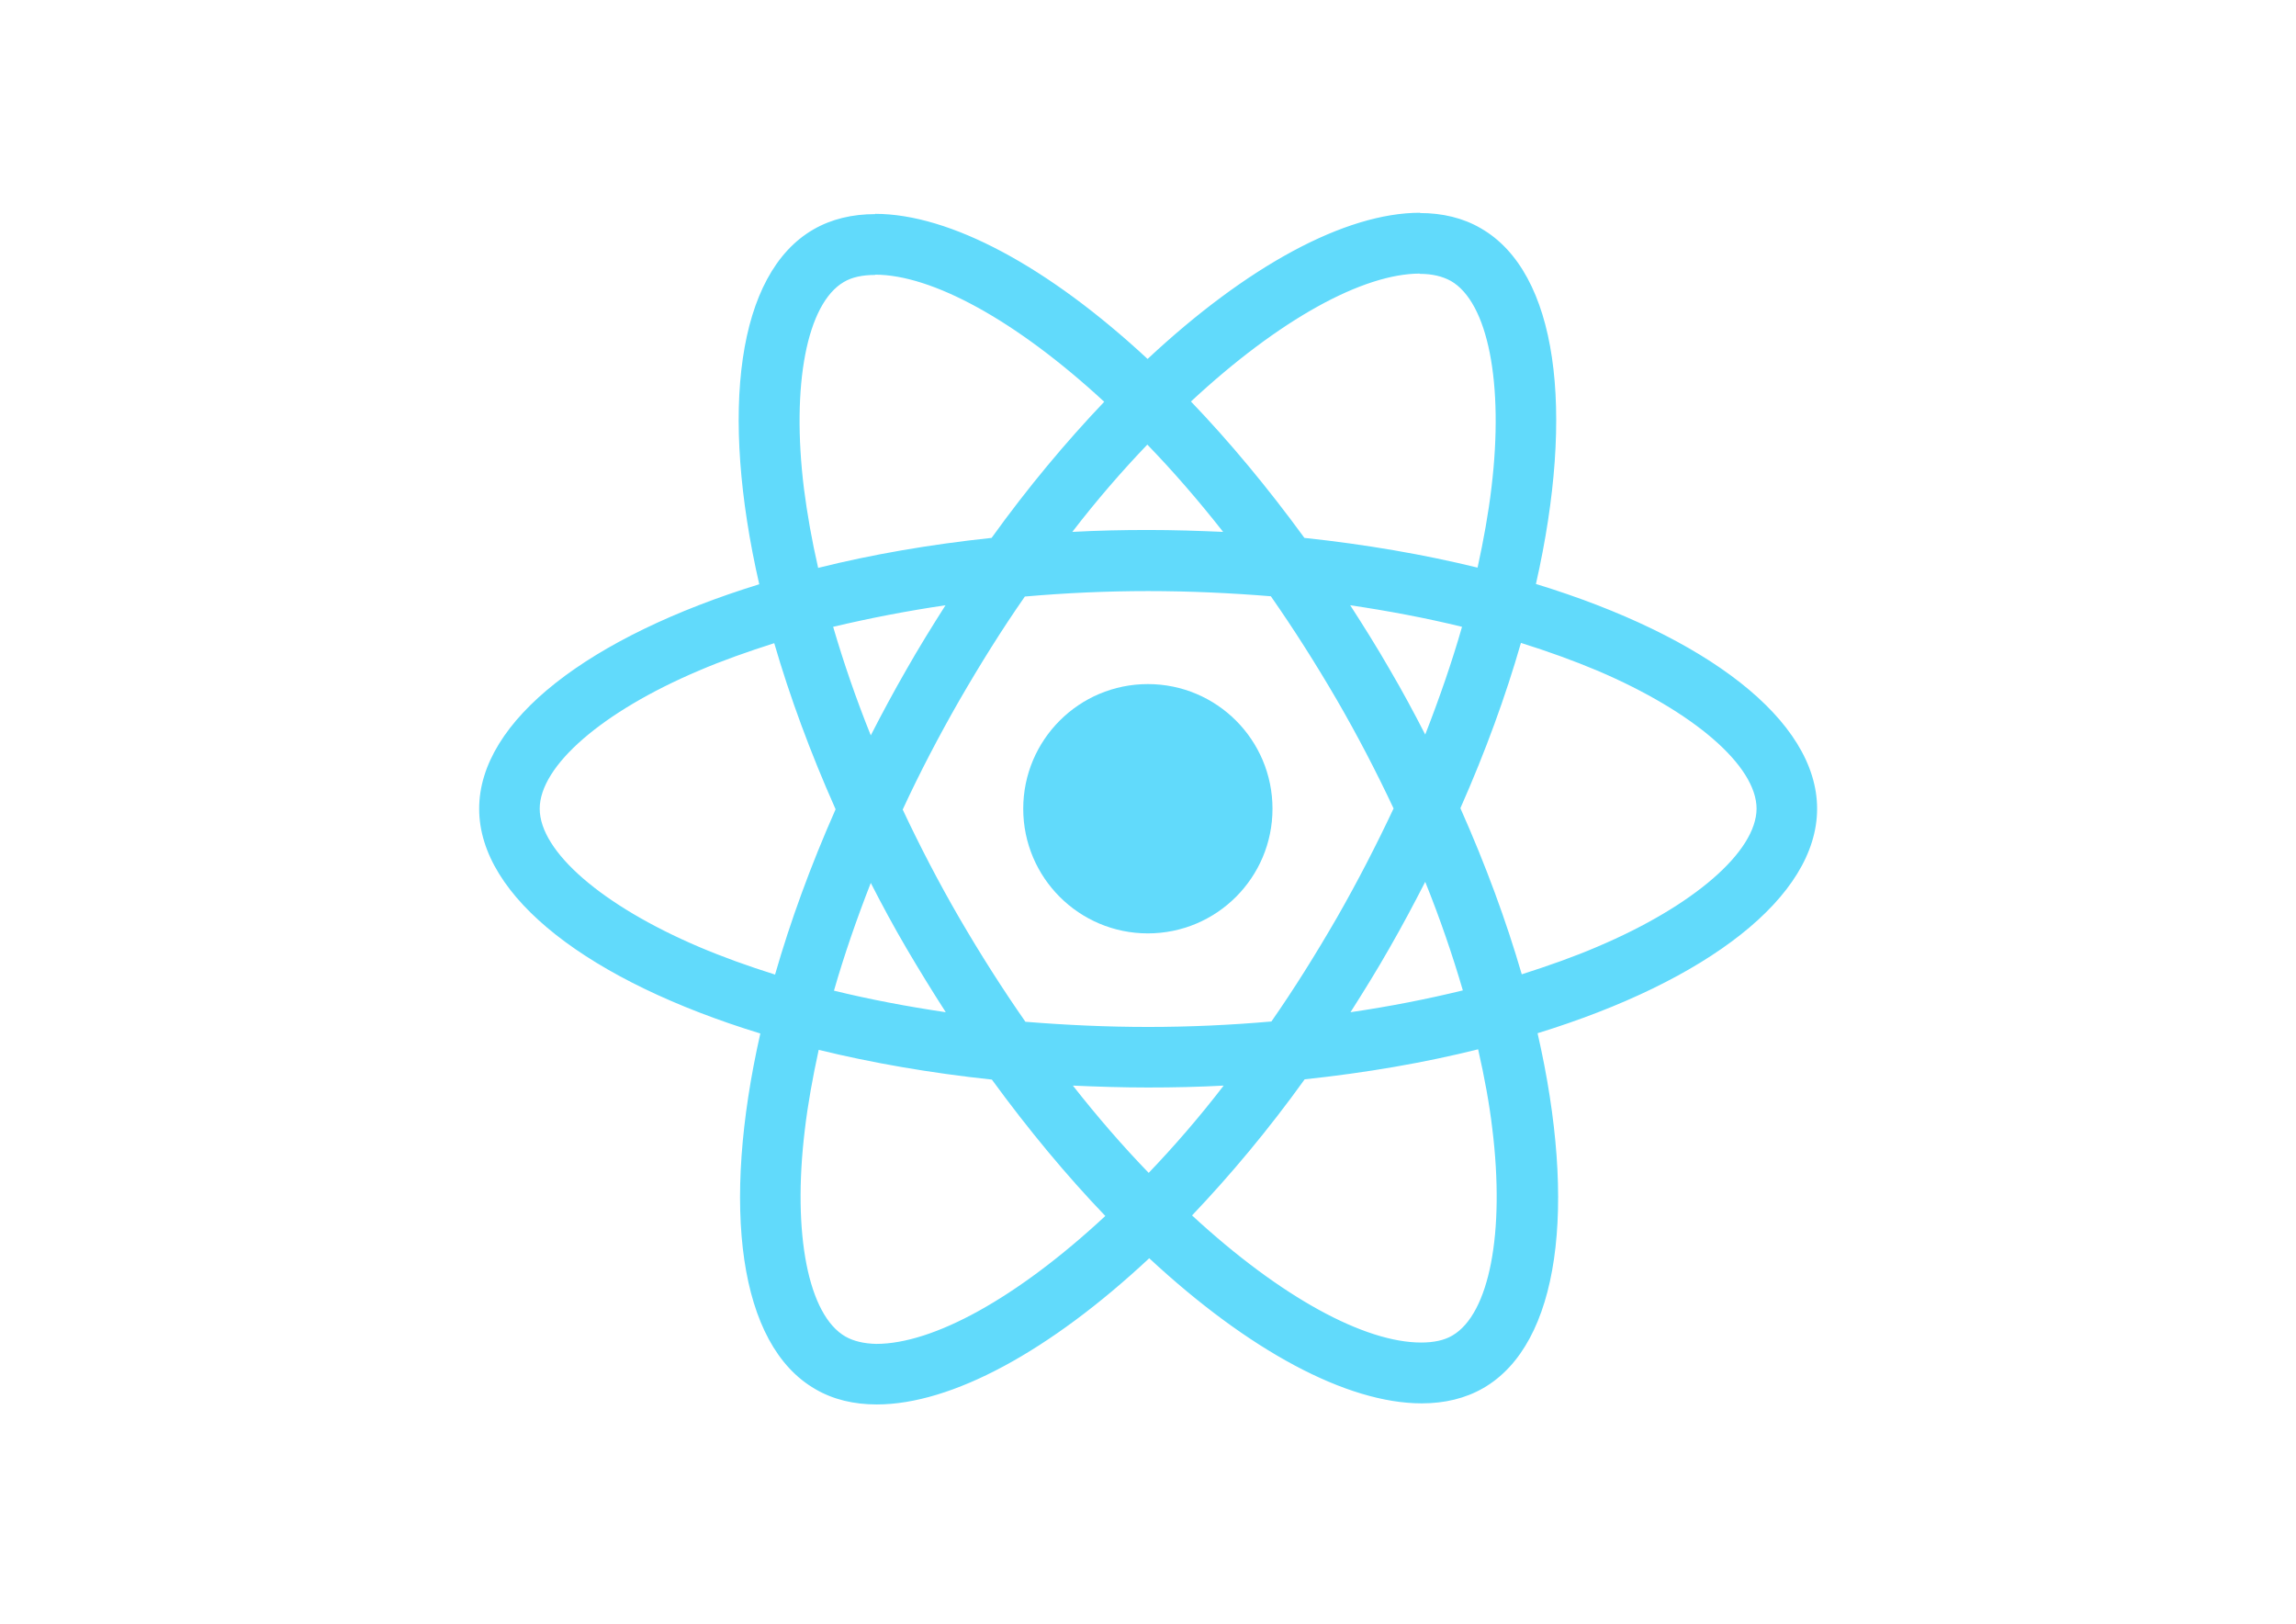
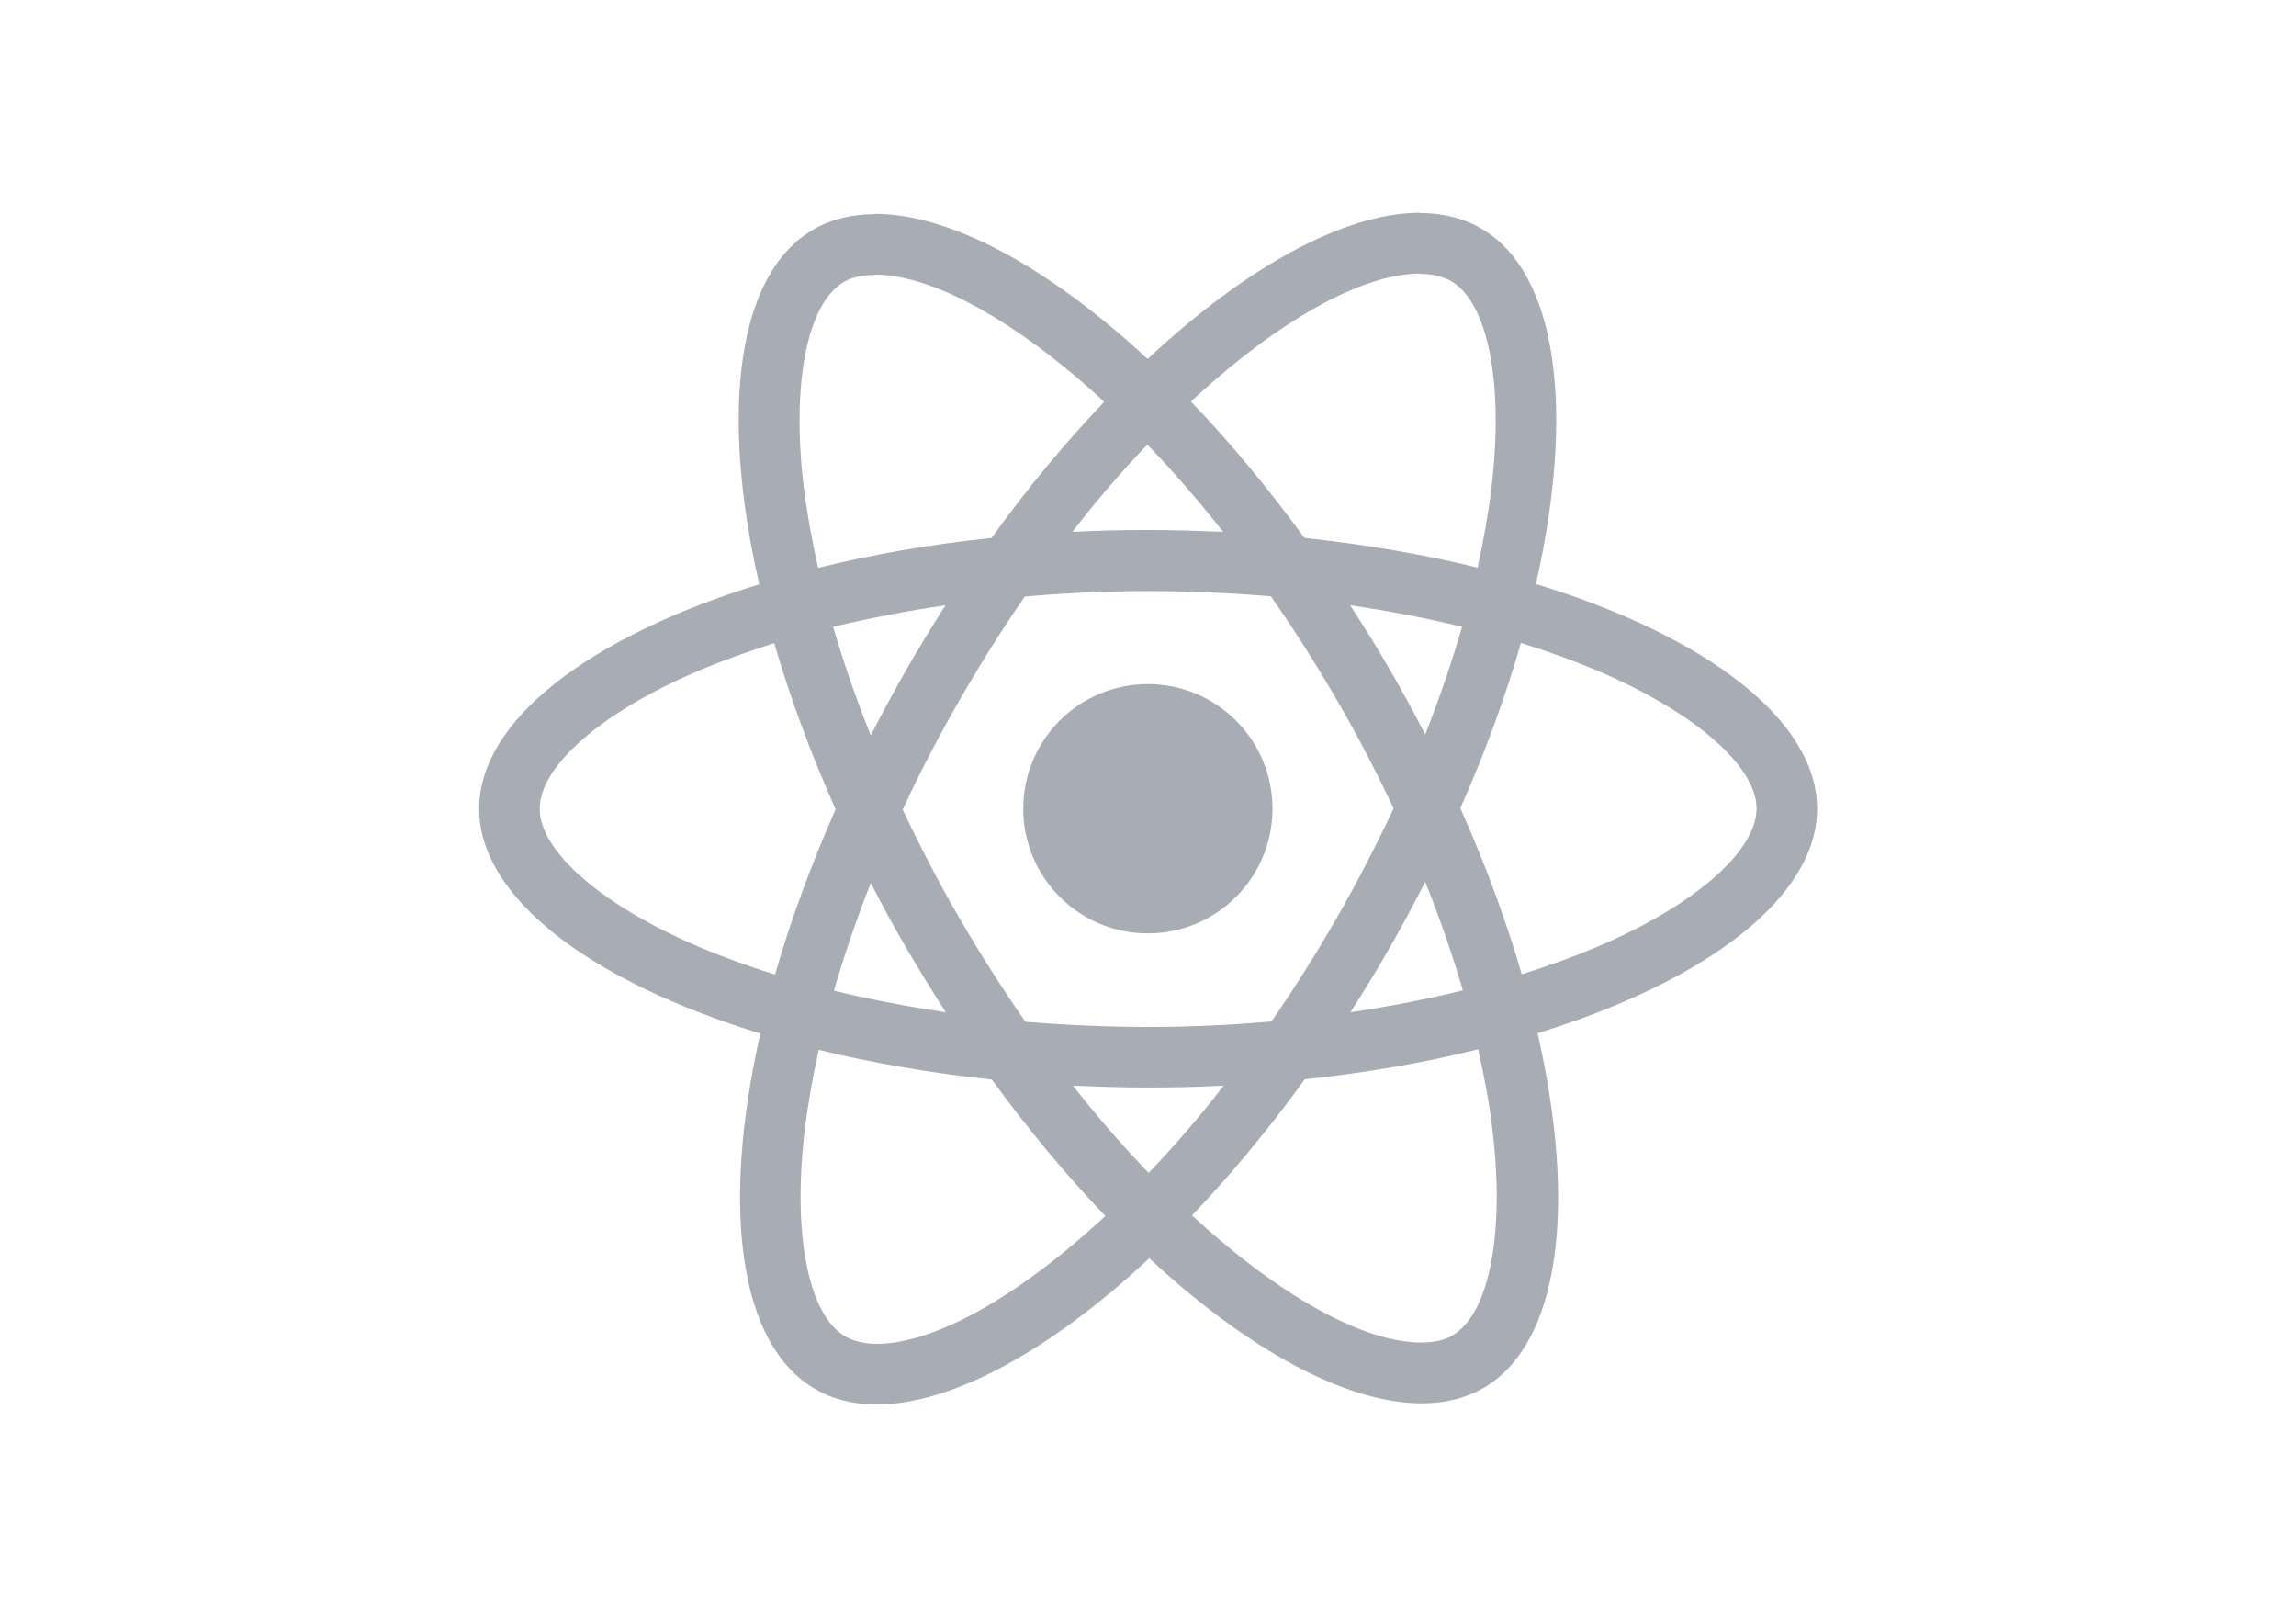
<svg xmlns="http://www.w3.org/2000/svg" viewBox="0 0 841.9 595.3">
-   <g fill="#61DAFB">
+   <g fill="#a8acb4">
    <path d="M666.3 296.5c0-32.5-40.7-63.3-103.1-82.4 14.4-63.6 8-114.2-20.2-130.4-6.5-3.8-14.1-5.6-22.4-5.6v22.3c4.6 0 8.3.9 11.4 2.6 13.6 7.8 19.5 37.5 14.9 75.7-1.1 9.4-2.9 19.3-5.1 29.4-19.6-4.8-41-8.5-63.5-10.9-13.5-18.5-27.5-35.3-41.6-50 32.6-30.3 63.2-46.9 84-46.9V78c-27.5 0-63.5 19.6-99.9 53.6-36.4-33.8-72.4-53.2-99.9-53.2v22.3c20.7 0 51.4 16.5 84 46.6-14 14.7-28 31.4-41.3 49.9-22.6 2.4-44 6.1-63.6 11-2.3-10-4-19.7-5.2-29-4.7-38.2 1.1-67.9 14.6-75.8 3-1.8 6.9-2.6 11.5-2.6V78.5c-8.4 0-16 1.8-22.6 5.6-28.1 16.2-34.4 66.7-19.9 130.1-62.2 19.2-102.7 49.9-102.7 82.3 0 32.5 40.7 63.3 103.1 82.4-14.4 63.6-8 114.2 20.2 130.4 6.5 3.8 14.1 5.6 22.5 5.6 27.5 0 63.5-19.6 99.9-53.6 36.4 33.8 72.4 53.2 99.9 53.2 8.4 0 16-1.8 22.6-5.6 28.1-16.2 34.4-66.7 19.9-130.1 62-19.1 102.5-49.9 102.5-82.3zm-130.2-66.7c-3.7 12.9-8.3 26.2-13.5 39.5-4.1-8-8.4-16-13.1-24-4.6-8-9.5-15.8-14.4-23.4 14.2 2.1 27.9 4.7 41 7.9zm-45.8 106.5c-7.8 13.5-15.8 26.3-24.1 38.2-14.9 1.3-30 2-45.2 2-15.1 0-30.2-.7-45-1.9-8.3-11.9-16.4-24.6-24.2-38-7.6-13.1-14.5-26.4-20.8-39.8 6.2-13.4 13.2-26.8 20.7-39.9 7.8-13.5 15.8-26.3 24.1-38.2 14.9-1.3 30-2 45.2-2 15.1 0 30.2.7 45 1.9 8.3 11.9 16.4 24.6 24.2 38 7.6 13.1 14.5 26.4 20.8 39.8-6.3 13.4-13.2 26.8-20.7 39.9zm32.3-13c5.4 13.4 10 26.8 13.8 39.8-13.1 3.2-26.9 5.9-41.2 8 4.9-7.7 9.8-15.6 14.4-23.7 4.6-8 8.9-16.1 13-24.1zM421.2 430c-9.3-9.6-18.6-20.3-27.8-32 9 .4 18.2.7 27.5.7 9.4 0 18.7-.2 27.8-.7-9 11.7-18.3 22.4-27.5 32zm-74.4-58.9c-14.2-2.1-27.9-4.7-41-7.9 3.7-12.9 8.3-26.2 13.5-39.5 4.1 8 8.4 16 13.1 24 4.7 8 9.5 15.8 14.4 23.4zM420.7 163c9.3 9.6 18.6 20.3 27.8 32-9-.4-18.2-.7-27.5-.7-9.4 0-18.7.2-27.8.7 9-11.7 18.3-22.4 27.5-32zm-74 58.9c-4.9 7.7-9.8 15.6-14.4 23.7-4.6 8-8.9 16-13 24-5.4-13.4-10-26.8-13.8-39.8 13.1-3.1 26.9-5.8 41.2-7.9zm-90.5 125.2c-35.4-15.1-58.3-34.9-58.3-50.6 0-15.7 22.9-35.6 58.3-50.6 8.6-3.7 18-7 27.7-10.1 5.7 19.6 13.2 40 22.5 60.9-9.2 20.8-16.6 41.1-22.2 60.6-9.9-3.1-19.3-6.5-28-10.2zM310 490c-13.6-7.8-19.5-37.5-14.9-75.7 1.1-9.4 2.9-19.3 5.1-29.4 19.6 4.8 41 8.5 63.5 10.9 13.5 18.5 27.5 35.3 41.6 50-32.6 30.3-63.2 46.9-84 46.9-4.5-.1-8.3-1-11.3-2.7zm237.2-76.2c4.7 38.2-1.1 67.9-14.6 75.8-3 1.8-6.9 2.6-11.5 2.6-20.7 0-51.4-16.5-84-46.6 14-14.7 28-31.4 41.3-49.9 22.6-2.4 44-6.1 63.6-11 2.3 10.1 4.1 19.8 5.2 29.1zm38.5-66.7c-8.6 3.7-18 7-27.7 10.1-5.7-19.6-13.2-40-22.5-60.9 9.2-20.8 16.6-41.1 22.2-60.6 9.9 3.1 19.3 6.5 28.1 10.2 35.4 15.1 58.3 34.9 58.3 50.6-.1 15.7-23 35.6-58.4 50.6zM320.8 78.4z" />
    <circle cx="420.9" cy="296.5" r="45.7" />
    <path d="M520.5 78.1z" />
  </g>
</svg>
